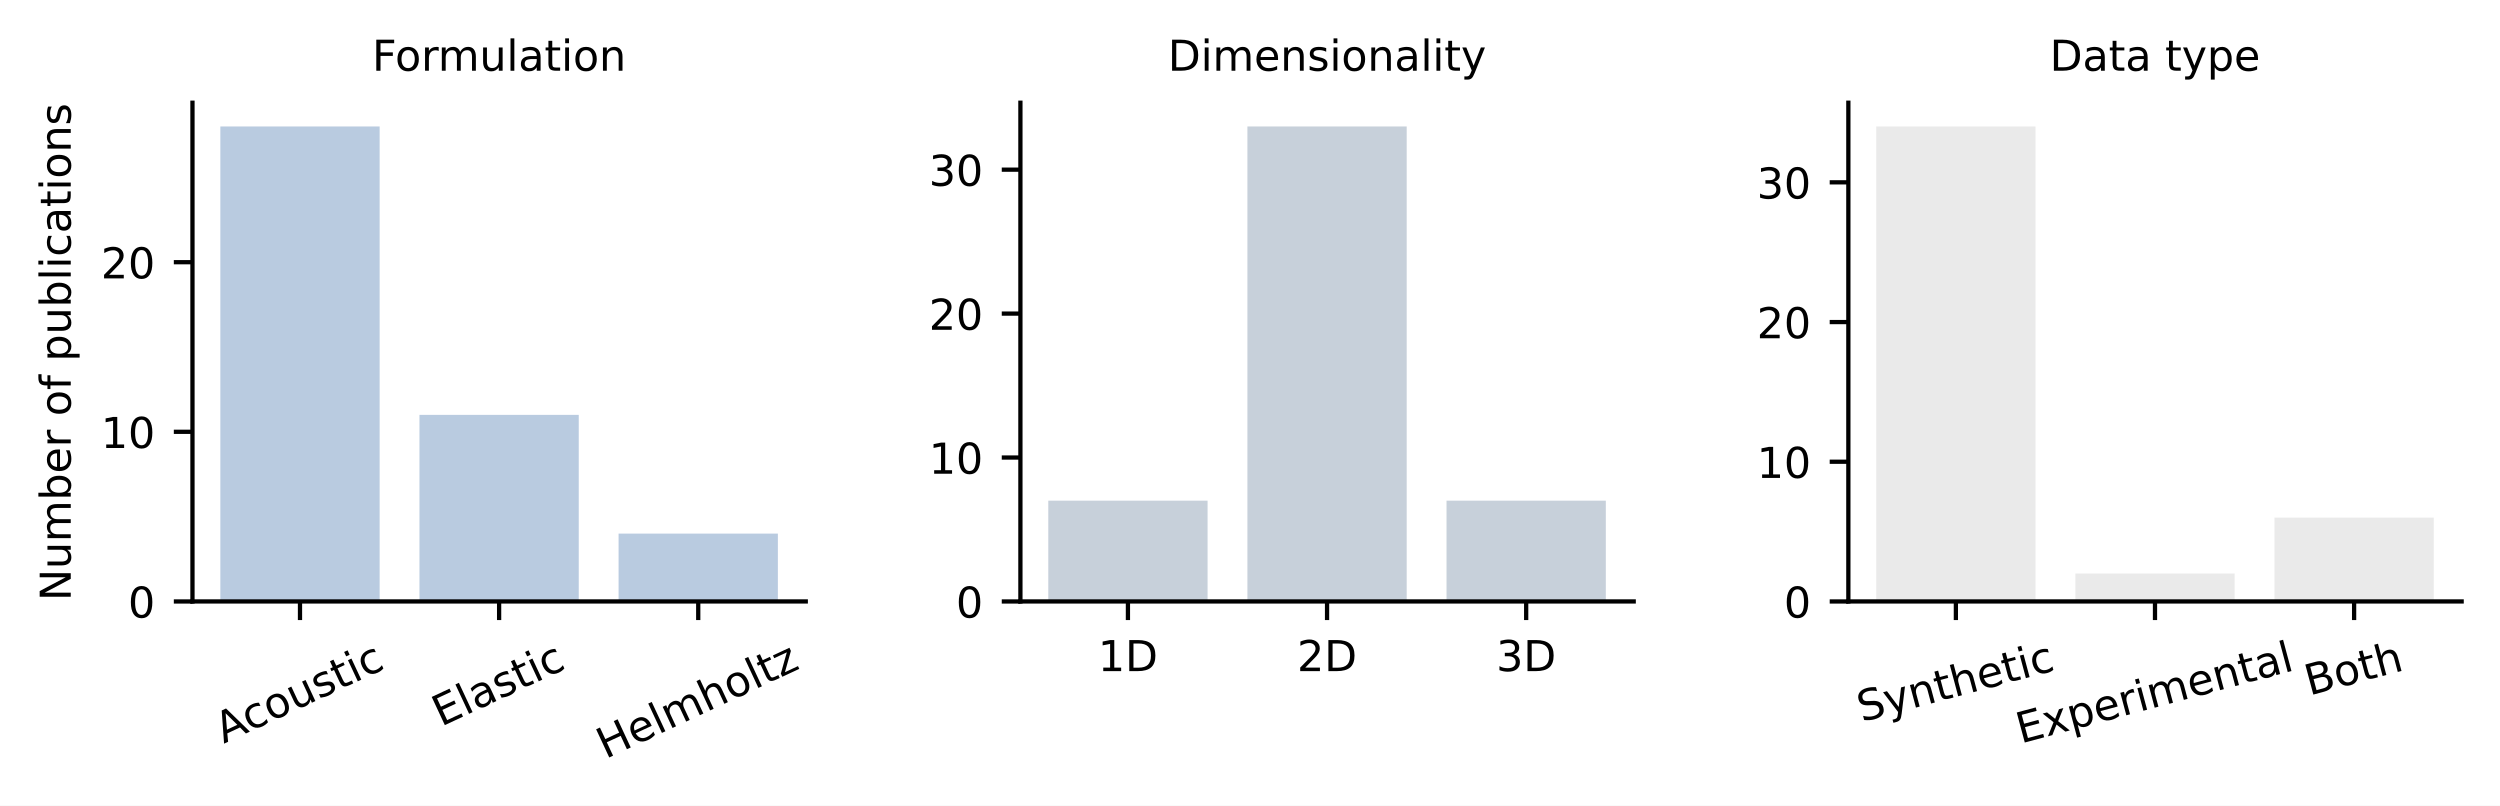
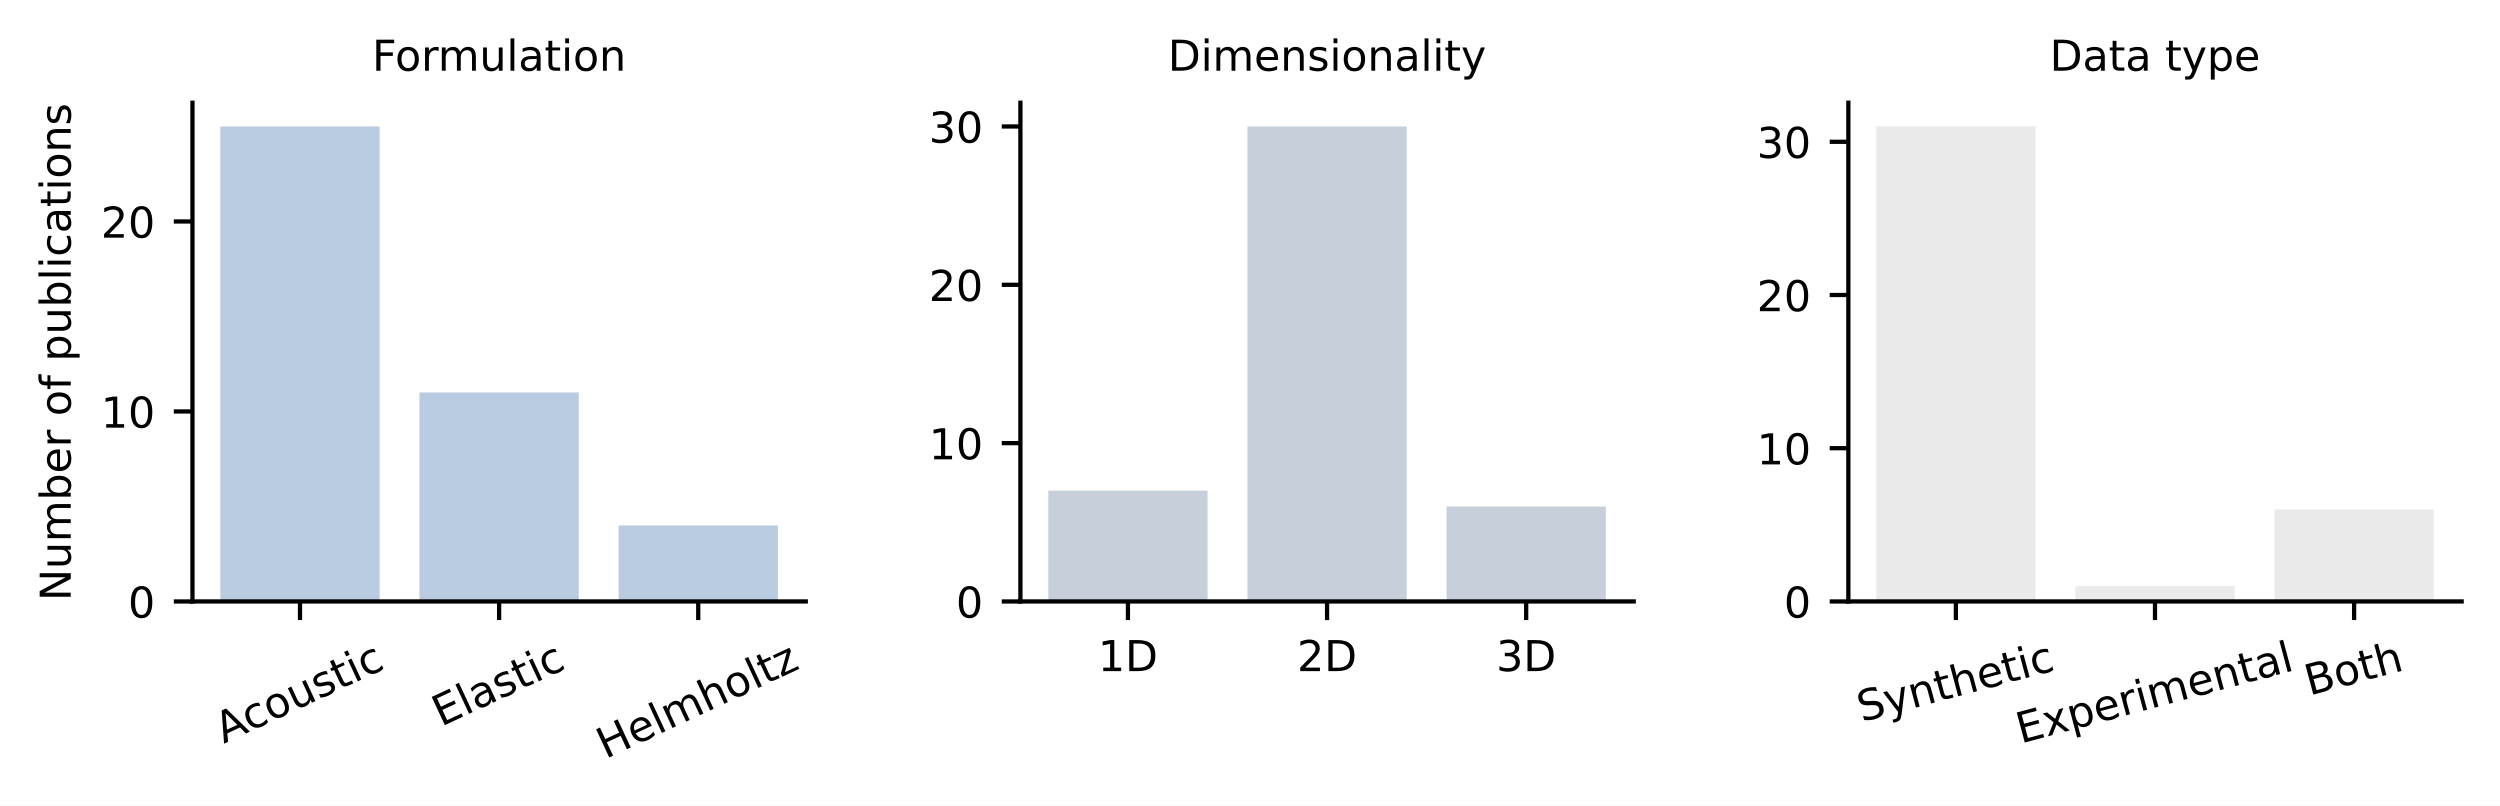
<svg xmlns="http://www.w3.org/2000/svg" xmlns:xlink="http://www.w3.org/1999/xlink" width="469.202pt" height="151.202pt" viewBox="0 0 469.202 151.202" version="1.1">
  <defs>
    <style type="text/css">*{stroke-linejoin: round; stroke-linecap: butt}</style>
  </defs>
  <g id="figure_1">
    <g id="patch_1">
      <path d="M 0 151.202  L 469.202 151.202  L 469.202 0  L 0 0  z " style="fill: #ffffff" />
    </g>
    <g id="axes_1">
      <g id="patch_2">
        <path d="M 36.123 112.879  L 151.225 112.879  L 151.225 19.279  L 36.123 19.279  z " style="fill: #ffffff" />
      </g>
      <g id="patch_3">
-         <path d="M 41.354 112.879  L 71.251 112.879  L 71.251 23.736  L 41.354 23.736  z " clip-path="url(#pc76e7a7f6c)" style="fill: #b9cbe0" />
+         <path d="M 41.354 112.879  L 71.251 112.879  L 71.251 23.736  L 41.354 23.736  z " clip-path="url(#p211650aefa)" style="fill: #b9cbe0" />
      </g>
      <g id="patch_4">
-         <path d="M 78.725 112.879  L 108.622 112.879  L 108.622 77.858  L 78.725 77.858  z " clip-path="url(#pc76e7a7f6c)" style="fill: #b9cbe0" />
+         <path d="M 78.725 112.879  L 108.622 112.879  L 108.622 73.656  L 78.725 73.656  z " clip-path="url(#p211650aefa)" style="fill: #b9cbe0" />
      </g>
      <g id="patch_5">
-         <path d="M 116.096 112.879  L 145.993 112.879  L 145.993 100.144  L 116.096 100.144  z " clip-path="url(#pc76e7a7f6c)" style="fill: #b9cbe0" />
+         <path d="M 116.096 112.879  L 145.993 112.879  L 145.993 98.616  L 116.096 98.616  z " clip-path="url(#p211650aefa)" style="fill: #b9cbe0" />
      </g>
      <g id="matplotlib.axis_1">
        <g id="xtick_1">
          <g id="line2d_1">
            <defs>
-               <path id="me7024e932a" d="M 0 0  L 0 3.5  " style="stroke: #000000; stroke-width: 0.8" />
+               <path id="m14d724115b" d="M 0 0  L 0 3.5  " style="stroke: #000000; stroke-width: 0.8" />
            </defs>
            <g>
-               <use xlink:href="#me7024e932a" x="56.303" y="112.879" style="stroke: #000000; stroke-width: 0.8" />
+               <use xlink:href="#m14d724115b" x="56.303" y="112.879" style="stroke: #000000; stroke-width: 0.8" />
            </g>
          </g>
          <g id="text_1">
            <g transform="translate(42.00017 139.5969) rotate(-25) scale(0.08 -0.08)">
              <defs>
                <path id="DejaVuSans-41" d="M 2188 4044  L 1331 1722  L 3047 1722  L 2188 4044  z M 1831 4666  L 2547 4666  L 4325 0  L 3669 0  L 3244 1197  L 1141 1197  L 716 0  L 50 0  L 1831 4666  z " transform="scale(0.015625)" />
                <path id="DejaVuSans-63" d="M 3122 3366  L 3122 2828  Q 2878 2963 2633 3030  Q 2388 3097 2138 3097  Q 1578 3097 1268 2742  Q 959 2388 959 1747  Q 959 1106 1268 751  Q 1578 397 2138 397  Q 2388 397 2633 464  Q 2878 531 3122 666  L 3122 134  Q 2881 22 2623 -34  Q 2366 -91 2075 -91  Q 1284 -91 818 406  Q 353 903 353 1747  Q 353 2603 823 3093  Q 1294 3584 2113 3584  Q 2378 3584 2631 3529  Q 2884 3475 3122 3366  z " transform="scale(0.015625)" />
                <path id="DejaVuSans-6f" d="M 1959 3097  Q 1497 3097 1228 2736  Q 959 2375 959 1747  Q 959 1119 1226 758  Q 1494 397 1959 397  Q 2419 397 2687 759  Q 2956 1122 2956 1747  Q 2956 2369 2687 2733  Q 2419 3097 1959 3097  z M 1959 3584  Q 2709 3584 3137 3096  Q 3566 2609 3566 1747  Q 3566 888 3137 398  Q 2709 -91 1959 -91  Q 1206 -91 779 398  Q 353 888 353 1747  Q 353 2609 779 3096  Q 1206 3584 1959 3584  z " transform="scale(0.015625)" />
                <path id="DejaVuSans-75" d="M 544 1381  L 544 3500  L 1119 3500  L 1119 1403  Q 1119 906 1312 657  Q 1506 409 1894 409  Q 2359 409 2629 706  Q 2900 1003 2900 1516  L 2900 3500  L 3475 3500  L 3475 0  L 2900 0  L 2900 538  Q 2691 219 2414 64  Q 2138 -91 1772 -91  Q 1169 -91 856 284  Q 544 659 544 1381  z M 1991 3584  L 1991 3584  z " transform="scale(0.015625)" />
                <path id="DejaVuSans-73" d="M 2834 3397  L 2834 2853  Q 2591 2978 2328 3040  Q 2066 3103 1784 3103  Q 1356 3103 1142 2972  Q 928 2841 928 2578  Q 928 2378 1081 2264  Q 1234 2150 1697 2047  L 1894 2003  Q 2506 1872 2764 1633  Q 3022 1394 3022 966  Q 3022 478 2636 193  Q 2250 -91 1575 -91  Q 1294 -91 989 -36  Q 684 19 347 128  L 347 722  Q 666 556 975 473  Q 1284 391 1588 391  Q 1994 391 2212 530  Q 2431 669 2431 922  Q 2431 1156 2273 1281  Q 2116 1406 1581 1522  L 1381 1569  Q 847 1681 609 1914  Q 372 2147 372 2553  Q 372 3047 722 3315  Q 1072 3584 1716 3584  Q 2034 3584 2315 3537  Q 2597 3491 2834 3397  z " transform="scale(0.015625)" />
                <path id="DejaVuSans-74" d="M 1172 4494  L 1172 3500  L 2356 3500  L 2356 3053  L 1172 3053  L 1172 1153  Q 1172 725 1289 603  Q 1406 481 1766 481  L 2356 481  L 2356 0  L 1766 0  Q 1100 0 847 248  Q 594 497 594 1153  L 594 3053  L 172 3053  L 172 3500  L 594 3500  L 594 4494  L 1172 4494  z " transform="scale(0.015625)" />
                <path id="DejaVuSans-69" d="M 603 3500  L 1178 3500  L 1178 0  L 603 0  L 603 3500  z M 603 4863  L 1178 4863  L 1178 4134  L 603 4134  L 603 4863  z " transform="scale(0.015625)" />
              </defs>
              <use xlink:href="#DejaVuSans-41" />
              <use xlink:href="#DejaVuSans-63" x="66.658" />
              <use xlink:href="#DejaVuSans-6f" x="121.639" />
              <use xlink:href="#DejaVuSans-75" x="182.82" />
              <use xlink:href="#DejaVuSans-73" x="246.199" />
              <use xlink:href="#DejaVuSans-74" x="298.299" />
              <use xlink:href="#DejaVuSans-69" x="337.508" />
              <use xlink:href="#DejaVuSans-63" x="365.291" />
            </g>
          </g>
        </g>
        <g id="xtick_2">
          <g id="line2d_2">
            <g>
-               <use xlink:href="#me7024e932a" x="93.674" y="112.879" style="stroke: #000000; stroke-width: 0.8" />
+               <use xlink:href="#m14d724115b" x="93.674" y="112.879" style="stroke: #000000; stroke-width: 0.8" />
            </g>
          </g>
          <g id="text_2">
            <g transform="translate(82.7772 136.4204) rotate(-25) scale(0.08 -0.08)">
              <defs>
                <path id="DejaVuSans-45" d="M 628 4666  L 3578 4666  L 3578 4134  L 1259 4134  L 1259 2753  L 3481 2753  L 3481 2222  L 1259 2222  L 1259 531  L 3634 531  L 3634 0  L 628 0  L 628 4666  z " transform="scale(0.015625)" />
                <path id="DejaVuSans-6c" d="M 603 4863  L 1178 4863  L 1178 0  L 603 0  L 603 4863  z " transform="scale(0.015625)" />
                <path id="DejaVuSans-61" d="M 2194 1759  Q 1497 1759 1228 1600  Q 959 1441 959 1056  Q 959 750 1161 570  Q 1363 391 1709 391  Q 2188 391 2477 730  Q 2766 1069 2766 1631  L 2766 1759  L 2194 1759  z M 3341 1997  L 3341 0  L 2766 0  L 2766 531  Q 2569 213 2275 61  Q 1981 -91 1556 -91  Q 1019 -91 701 211  Q 384 513 384 1019  Q 384 1609 779 1909  Q 1175 2209 1959 2209  L 2766 2209  L 2766 2266  Q 2766 2663 2505 2880  Q 2244 3097 1772 3097  Q 1472 3097 1187 3025  Q 903 2953 641 2809  L 641 3341  Q 956 3463 1253 3523  Q 1550 3584 1831 3584  Q 2591 3584 2966 3190  Q 3341 2797 3341 1997  z " transform="scale(0.015625)" />
              </defs>
              <use xlink:href="#DejaVuSans-45" />
              <use xlink:href="#DejaVuSans-6c" x="63.184" />
              <use xlink:href="#DejaVuSans-61" x="90.967" />
              <use xlink:href="#DejaVuSans-73" x="152.246" />
              <use xlink:href="#DejaVuSans-74" x="204.346" />
              <use xlink:href="#DejaVuSans-69" x="243.555" />
              <use xlink:href="#DejaVuSans-63" x="271.338" />
            </g>
          </g>
        </g>
        <g id="xtick_3">
          <g id="line2d_3">
            <g>
-               <use xlink:href="#me7024e932a" x="131.045" y="112.879" style="stroke: #000000; stroke-width: 0.8" />
+               <use xlink:href="#m14d724115b" x="131.045" y="112.879" style="stroke: #000000; stroke-width: 0.8" />
            </g>
          </g>
          <g id="text_3">
            <g transform="translate(113.6358 142.494) rotate(-25) scale(0.08 -0.08)">
              <defs>
                <path id="DejaVuSans-48" d="M 628 4666  L 1259 4666  L 1259 2753  L 3553 2753  L 3553 4666  L 4184 4666  L 4184 0  L 3553 0  L 3553 2222  L 1259 2222  L 1259 0  L 628 0  L 628 4666  z " transform="scale(0.015625)" />
                <path id="DejaVuSans-65" d="M 3597 1894  L 3597 1613  L 953 1613  Q 991 1019 1311 708  Q 1631 397 2203 397  Q 2534 397 2845 478  Q 3156 559 3463 722  L 3463 178  Q 3153 47 2828 -22  Q 2503 -91 2169 -91  Q 1331 -91 842 396  Q 353 884 353 1716  Q 353 2575 817 3079  Q 1281 3584 2069 3584  Q 2775 3584 3186 3129  Q 3597 2675 3597 1894  z M 3022 2063  Q 3016 2534 2758 2815  Q 2500 3097 2075 3097  Q 1594 3097 1305 2825  Q 1016 2553 972 2059  L 3022 2063  z " transform="scale(0.015625)" />
                <path id="DejaVuSans-6d" d="M 3328 2828  Q 3544 3216 3844 3400  Q 4144 3584 4550 3584  Q 5097 3584 5394 3201  Q 5691 2819 5691 2113  L 5691 0  L 5113 0  L 5113 2094  Q 5113 2597 4934 2840  Q 4756 3084 4391 3084  Q 3944 3084 3684 2787  Q 3425 2491 3425 1978  L 3425 0  L 2847 0  L 2847 2094  Q 2847 2600 2669 2842  Q 2491 3084 2119 3084  Q 1678 3084 1418 2786  Q 1159 2488 1159 1978  L 1159 0  L 581 0  L 581 3500  L 1159 3500  L 1159 2956  Q 1356 3278 1631 3431  Q 1906 3584 2284 3584  Q 2666 3584 2933 3390  Q 3200 3197 3328 2828  z " transform="scale(0.015625)" />
                <path id="DejaVuSans-68" d="M 3513 2113  L 3513 0  L 2938 0  L 2938 2094  Q 2938 2591 2744 2837  Q 2550 3084 2163 3084  Q 1697 3084 1428 2787  Q 1159 2491 1159 1978  L 1159 0  L 581 0  L 581 4863  L 1159 4863  L 1159 2956  Q 1366 3272 1645 3428  Q 1925 3584 2291 3584  Q 2894 3584 3203 3211  Q 3513 2838 3513 2113  z " transform="scale(0.015625)" />
                <path id="DejaVuSans-7a" d="M 353 3500  L 3084 3500  L 3084 2975  L 922 459  L 3084 459  L 3084 0  L 275 0  L 275 525  L 2438 3041  L 353 3041  L 353 3500  z " transform="scale(0.015625)" />
              </defs>
              <use xlink:href="#DejaVuSans-48" />
              <use xlink:href="#DejaVuSans-65" x="75.195" />
              <use xlink:href="#DejaVuSans-6c" x="136.719" />
              <use xlink:href="#DejaVuSans-6d" x="164.502" />
              <use xlink:href="#DejaVuSans-68" x="261.914" />
              <use xlink:href="#DejaVuSans-6f" x="325.293" />
              <use xlink:href="#DejaVuSans-6c" x="386.475" />
              <use xlink:href="#DejaVuSans-74" x="414.258" />
              <use xlink:href="#DejaVuSans-7a" x="453.467" />
            </g>
          </g>
        </g>
      </g>
      <g id="matplotlib.axis_2">
        <g id="ytick_1">
          <g id="line2d_4">
            <defs>
-               <path id="mb2e6229499" d="M 0 0  L -3.5 0  " style="stroke: #000000; stroke-width: 0.8" />
+               <path id="ma1c629968a" d="M 0 0  L -3.5 0  " style="stroke: #000000; stroke-width: 0.8" />
            </defs>
            <g>
-               <use xlink:href="#mb2e6229499" x="36.123" y="112.879" style="stroke: #000000; stroke-width: 0.8" />
+               <use xlink:href="#ma1c629968a" x="36.123" y="112.879" style="stroke: #000000; stroke-width: 0.8" />
            </g>
          </g>
          <g id="text_4">
            <g transform="translate(24.0325 115.9181) scale(0.08 -0.08)">
              <defs>
                <path id="DejaVuSans-30" d="M 2034 4250  Q 1547 4250 1301 3770  Q 1056 3291 1056 2328  Q 1056 1369 1301 889  Q 1547 409 2034 409  Q 2525 409 2770 889  Q 3016 1369 3016 2328  Q 3016 3291 2770 3770  Q 2525 4250 2034 4250  z M 2034 4750  Q 2819 4750 3233 4129  Q 3647 3509 3647 2328  Q 3647 1150 3233 529  Q 2819 -91 2034 -91  Q 1250 -91 836 529  Q 422 1150 422 2328  Q 422 3509 836 4129  Q 1250 4750 2034 4750  z " transform="scale(0.015625)" />
              </defs>
              <use xlink:href="#DejaVuSans-30" />
            </g>
          </g>
        </g>
        <g id="ytick_2">
          <g id="line2d_5">
            <g>
-               <use xlink:href="#mb2e6229499" x="36.123" y="81.042" style="stroke: #000000; stroke-width: 0.8" />
+               <use xlink:href="#ma1c629968a" x="36.123" y="77.222" style="stroke: #000000; stroke-width: 0.8" />
            </g>
          </g>
          <g id="text_5">
-             <g transform="translate(18.9425 84.08139) scale(0.08 -0.08)">
+             <g transform="translate(18.9425 80.26098) scale(0.08 -0.08)">
              <defs>
                <path id="DejaVuSans-31" d="M 794 531  L 1825 531  L 1825 4091  L 703 3866  L 703 4441  L 1819 4666  L 2450 4666  L 2450 531  L 3481 531  L 3481 0  L 794 0  L 794 531  z " transform="scale(0.015625)" />
              </defs>
              <use xlink:href="#DejaVuSans-31" />
              <use xlink:href="#DejaVuSans-30" x="63.623" />
            </g>
          </g>
        </g>
        <g id="ytick_3">
          <g id="line2d_6">
            <g>
-               <use xlink:href="#mb2e6229499" x="36.123" y="49.205" style="stroke: #000000; stroke-width: 0.8" />
+               <use xlink:href="#ma1c629968a" x="36.123" y="41.564" style="stroke: #000000; stroke-width: 0.8" />
            </g>
          </g>
          <g id="text_6">
-             <g transform="translate(18.9425 52.24466) scale(0.08 -0.08)">
+             <g transform="translate(18.9425 44.60384) scale(0.08 -0.08)">
              <defs>
                <path id="DejaVuSans-32" d="M 1228 531  L 3431 531  L 3431 0  L 469 0  L 469 531  Q 828 903 1448 1529  Q 2069 2156 2228 2338  Q 2531 2678 2651 2914  Q 2772 3150 2772 3378  Q 2772 3750 2511 3984  Q 2250 4219 1831 4219  Q 1534 4219 1204 4116  Q 875 4013 500 3803  L 500 4441  Q 881 4594 1212 4672  Q 1544 4750 1819 4750  Q 2544 4750 2975 4387  Q 3406 4025 3406 3419  Q 3406 3131 3298 2873  Q 3191 2616 2906 2266  Q 2828 2175 2409 1742  Q 1991 1309 1228 531  z " transform="scale(0.015625)" />
              </defs>
              <use xlink:href="#DejaVuSans-32" />
              <use xlink:href="#DejaVuSans-30" x="63.623" />
            </g>
          </g>
        </g>
        <g id="text_7">
          <g transform="translate(13.27875 112.7781) rotate(-90) scale(0.08 -0.08)">
            <defs>
              <path id="DejaVuSans-4e" d="M 628 4666  L 1478 4666  L 3547 763  L 3547 4666  L 4159 4666  L 4159 0  L 3309 0  L 1241 3903  L 1241 0  L 628 0  L 628 4666  z " transform="scale(0.015625)" />
              <path id="DejaVuSans-62" d="M 3116 1747  Q 3116 2381 2855 2742  Q 2594 3103 2138 3103  Q 1681 3103 1420 2742  Q 1159 2381 1159 1747  Q 1159 1113 1420 752  Q 1681 391 2138 391  Q 2594 391 2855 752  Q 3116 1113 3116 1747  z M 1159 2969  Q 1341 3281 1617 3432  Q 1894 3584 2278 3584  Q 2916 3584 3314 3078  Q 3713 2572 3713 1747  Q 3713 922 3314 415  Q 2916 -91 2278 -91  Q 1894 -91 1617 61  Q 1341 213 1159 525  L 1159 0  L 581 0  L 581 4863  L 1159 4863  L 1159 2969  z " transform="scale(0.015625)" />
              <path id="DejaVuSans-72" d="M 2631 2963  Q 2534 3019 2420 3045  Q 2306 3072 2169 3072  Q 1681 3072 1420 2755  Q 1159 2438 1159 1844  L 1159 0  L 581 0  L 581 3500  L 1159 3500  L 1159 2956  Q 1341 3275 1631 3429  Q 1922 3584 2338 3584  Q 2397 3584 2469 3576  Q 2541 3569 2628 3553  L 2631 2963  z " transform="scale(0.015625)" />
              <path id="DejaVuSans-20" transform="scale(0.015625)" />
              <path id="DejaVuSans-66" d="M 2375 4863  L 2375 4384  L 1825 4384  Q 1516 4384 1395 4259  Q 1275 4134 1275 3809  L 1275 3500  L 2222 3500  L 2222 3053  L 1275 3053  L 1275 0  L 697 0  L 697 3053  L 147 3053  L 147 3500  L 697 3500  L 697 3744  Q 697 4328 969 4595  Q 1241 4863 1831 4863  L 2375 4863  z " transform="scale(0.015625)" />
              <path id="DejaVuSans-70" d="M 1159 525  L 1159 -1331  L 581 -1331  L 581 3500  L 1159 3500  L 1159 2969  Q 1341 3281 1617 3432  Q 1894 3584 2278 3584  Q 2916 3584 3314 3078  Q 3713 2572 3713 1747  Q 3713 922 3314 415  Q 2916 -91 2278 -91  Q 1894 -91 1617 61  Q 1341 213 1159 525  z M 3116 1747  Q 3116 2381 2855 2742  Q 2594 3103 2138 3103  Q 1681 3103 1420 2742  Q 1159 2381 1159 1747  Q 1159 1113 1420 752  Q 1681 391 2138 391  Q 2594 391 2855 752  Q 3116 1113 3116 1747  z " transform="scale(0.015625)" />
              <path id="DejaVuSans-6e" d="M 3513 2113  L 3513 0  L 2938 0  L 2938 2094  Q 2938 2591 2744 2837  Q 2550 3084 2163 3084  Q 1697 3084 1428 2787  Q 1159 2491 1159 1978  L 1159 0  L 581 0  L 581 3500  L 1159 3500  L 1159 2956  Q 1366 3272 1645 3428  Q 1925 3584 2291 3584  Q 2894 3584 3203 3211  Q 3513 2838 3513 2113  z " transform="scale(0.015625)" />
            </defs>
            <use xlink:href="#DejaVuSans-4e" />
            <use xlink:href="#DejaVuSans-75" x="74.805" />
            <use xlink:href="#DejaVuSans-6d" x="138.184" />
            <use xlink:href="#DejaVuSans-62" x="235.596" />
            <use xlink:href="#DejaVuSans-65" x="299.072" />
            <use xlink:href="#DejaVuSans-72" x="360.596" />
            <use xlink:href="#DejaVuSans-20" x="401.709" />
            <use xlink:href="#DejaVuSans-6f" x="433.496" />
            <use xlink:href="#DejaVuSans-66" x="494.678" />
            <use xlink:href="#DejaVuSans-20" x="529.883" />
            <use xlink:href="#DejaVuSans-70" x="561.67" />
            <use xlink:href="#DejaVuSans-75" x="625.146" />
            <use xlink:href="#DejaVuSans-62" x="688.525" />
            <use xlink:href="#DejaVuSans-6c" x="752.002" />
            <use xlink:href="#DejaVuSans-69" x="779.785" />
            <use xlink:href="#DejaVuSans-63" x="807.568" />
            <use xlink:href="#DejaVuSans-61" x="862.549" />
            <use xlink:href="#DejaVuSans-74" x="923.828" />
            <use xlink:href="#DejaVuSans-69" x="963.037" />
            <use xlink:href="#DejaVuSans-6f" x="990.82" />
            <use xlink:href="#DejaVuSans-6e" x="1052.002" />
            <use xlink:href="#DejaVuSans-73" x="1115.381" />
          </g>
        </g>
      </g>
      <g id="patch_6">
        <path d="M 36.123 112.879  L 36.123 19.279  " style="fill: none; stroke: #000000; stroke-width: 0.8; stroke-linejoin: miter; stroke-linecap: square" />
      </g>
      <g id="patch_7">
        <path d="M 36.123 112.879  L 151.225 112.879  " style="fill: none; stroke: #000000; stroke-width: 0.8; stroke-linejoin: miter; stroke-linecap: square" />
      </g>
      <g id="text_8">
        <g transform="translate(69.84073 13.27875) scale(0.08 -0.08)">
          <defs>
            <path id="DejaVuSans-46" d="M 628 4666  L 3309 4666  L 3309 4134  L 1259 4134  L 1259 2759  L 3109 2759  L 3109 2228  L 1259 2228  L 1259 0  L 628 0  L 628 4666  z " transform="scale(0.015625)" />
          </defs>
          <use xlink:href="#DejaVuSans-46" />
          <use xlink:href="#DejaVuSans-6f" x="53.895" />
          <use xlink:href="#DejaVuSans-72" x="115.076" />
          <use xlink:href="#DejaVuSans-6d" x="154.439" />
          <use xlink:href="#DejaVuSans-75" x="251.852" />
          <use xlink:href="#DejaVuSans-6c" x="315.23" />
          <use xlink:href="#DejaVuSans-61" x="343.014" />
          <use xlink:href="#DejaVuSans-74" x="404.293" />
          <use xlink:href="#DejaVuSans-69" x="443.502" />
          <use xlink:href="#DejaVuSans-6f" x="471.285" />
          <use xlink:href="#DejaVuSans-6e" x="532.467" />
        </g>
      </g>
    </g>
    <g id="axes_2">
      <g id="patch_8">
        <path d="M 191.511 112.879  L 306.614 112.879  L 306.614 19.279  L 191.511 19.279  z " style="fill: #ffffff" />
      </g>
      <g id="patch_9">
-         <path d="M 196.743 112.879  L 226.64 112.879  L 226.64 93.97  L 196.743 93.97  z " clip-path="url(#pd91fc0d9cb)" style="fill: #c7d0da" />
+         <path d="M 196.743 112.879  L 226.64 112.879  L 226.64 92.079  L 196.743 92.079  z " clip-path="url(#p46f00adc19)" style="fill: #c7d0da" />
      </g>
      <g id="patch_10">
-         <path d="M 234.114 112.879  L 264.011 112.879  L 264.011 23.736  L 234.114 23.736  z " clip-path="url(#pd91fc0d9cb)" style="fill: #c7d0da" />
+         <path d="M 234.114 112.879  L 264.011 112.879  L 264.011 23.736  L 234.114 23.736  z " clip-path="url(#p46f00adc19)" style="fill: #c7d0da" />
      </g>
      <g id="patch_11">
-         <path d="M 271.485 112.879  L 301.382 112.879  L 301.382 93.97  L 271.485 93.97  z " clip-path="url(#pd91fc0d9cb)" style="fill: #c7d0da" />
+         <path d="M 271.485 112.879  L 301.382 112.879  L 301.382 95.05  L 271.485 95.05  z " clip-path="url(#p46f00adc19)" style="fill: #c7d0da" />
      </g>
      <g id="matplotlib.axis_3">
        <g id="xtick_4">
          <g id="line2d_7">
            <g>
-               <use xlink:href="#me7024e932a" x="211.691" y="112.879" style="stroke: #000000; stroke-width: 0.8" />
+               <use xlink:href="#m14d724115b" x="211.691" y="112.879" style="stroke: #000000; stroke-width: 0.8" />
            </g>
          </g>
          <g id="text_9">
            <g transform="translate(206.0665 125.9575) scale(0.08 -0.08)">
              <defs>
                <path id="DejaVuSans-44" d="M 1259 4147  L 1259 519  L 2022 519  Q 2988 519 3436 956  Q 3884 1394 3884 2338  Q 3884 3275 3436 3711  Q 2988 4147 2022 4147  L 1259 4147  z M 628 4666  L 1925 4666  Q 3281 4666 3915 4102  Q 4550 3538 4550 2338  Q 4550 1131 3912 565  Q 3275 0 1925 0  L 628 0  L 628 4666  z " transform="scale(0.015625)" />
              </defs>
              <use xlink:href="#DejaVuSans-31" />
              <use xlink:href="#DejaVuSans-44" x="63.623" />
            </g>
          </g>
        </g>
        <g id="xtick_5">
          <g id="line2d_8">
            <g>
-               <use xlink:href="#me7024e932a" x="249.062" y="112.879" style="stroke: #000000; stroke-width: 0.8" />
+               <use xlink:href="#m14d724115b" x="249.062" y="112.879" style="stroke: #000000; stroke-width: 0.8" />
            </g>
          </g>
          <g id="text_10">
            <g transform="translate(243.4375 125.9575) scale(0.08 -0.08)">
              <use xlink:href="#DejaVuSans-32" />
              <use xlink:href="#DejaVuSans-44" x="63.623" />
            </g>
          </g>
        </g>
        <g id="xtick_6">
          <g id="line2d_9">
            <g>
-               <use xlink:href="#me7024e932a" x="286.434" y="112.879" style="stroke: #000000; stroke-width: 0.8" />
+               <use xlink:href="#m14d724115b" x="286.434" y="112.879" style="stroke: #000000; stroke-width: 0.8" />
            </g>
          </g>
          <g id="text_11">
            <g transform="translate(280.8085 125.9575) scale(0.08 -0.08)">
              <defs>
                <path id="DejaVuSans-33" d="M 2597 2516  Q 3050 2419 3304 2112  Q 3559 1806 3559 1356  Q 3559 666 3084 287  Q 2609 -91 1734 -91  Q 1441 -91 1130 -33  Q 819 25 488 141  L 488 750  Q 750 597 1062 519  Q 1375 441 1716 441  Q 2309 441 2620 675  Q 2931 909 2931 1356  Q 2931 1769 2642 2001  Q 2353 2234 1838 2234  L 1294 2234  L 1294 2753  L 1863 2753  Q 2328 2753 2575 2939  Q 2822 3125 2822 3475  Q 2822 3834 2567 4026  Q 2313 4219 1838 4219  Q 1578 4219 1281 4162  Q 984 4106 628 3988  L 628 4550  Q 988 4650 1302 4700  Q 1616 4750 1894 4750  Q 2613 4750 3031 4423  Q 3450 4097 3450 3541  Q 3450 3153 3228 2886  Q 3006 2619 2597 2516  z " transform="scale(0.015625)" />
              </defs>
              <use xlink:href="#DejaVuSans-33" />
              <use xlink:href="#DejaVuSans-44" x="63.623" />
            </g>
          </g>
        </g>
      </g>
      <g id="matplotlib.axis_4">
        <g id="ytick_4">
          <g id="line2d_10">
            <g>
-               <use xlink:href="#mb2e6229499" x="191.511" y="112.879" style="stroke: #000000; stroke-width: 0.8" />
+               <use xlink:href="#ma1c629968a" x="191.511" y="112.879" style="stroke: #000000; stroke-width: 0.8" />
            </g>
          </g>
          <g id="text_12">
            <g transform="translate(179.4211 115.9181) scale(0.08 -0.08)">
              <use xlink:href="#DejaVuSans-30" />
            </g>
          </g>
        </g>
        <g id="ytick_5">
          <g id="line2d_11">
            <g>
-               <use xlink:href="#mb2e6229499" x="191.511" y="85.866" style="stroke: #000000; stroke-width: 0.8" />
+               <use xlink:href="#ma1c629968a" x="191.511" y="83.164" style="stroke: #000000; stroke-width: 0.8" />
            </g>
          </g>
          <g id="text_13">
-             <g transform="translate(174.3311 88.90514) scale(0.08 -0.08)">
+             <g transform="translate(174.3311 86.20384) scale(0.08 -0.08)">
              <use xlink:href="#DejaVuSans-31" />
              <use xlink:href="#DejaVuSans-30" x="63.623" />
            </g>
          </g>
        </g>
        <g id="ytick_6">
          <g id="line2d_12">
            <g>
-               <use xlink:href="#mb2e6229499" x="191.511" y="58.853" style="stroke: #000000; stroke-width: 0.8" />
+               <use xlink:href="#ma1c629968a" x="191.511" y="53.45" style="stroke: #000000; stroke-width: 0.8" />
            </g>
          </g>
          <g id="text_14">
-             <g transform="translate(174.3311 61.89215) scale(0.08 -0.08)">
+             <g transform="translate(174.3311 56.48955) scale(0.08 -0.08)">
              <use xlink:href="#DejaVuSans-32" />
              <use xlink:href="#DejaVuSans-30" x="63.623" />
            </g>
          </g>
        </g>
        <g id="ytick_7">
          <g id="line2d_13">
            <g>
-               <use xlink:href="#mb2e6229499" x="191.511" y="31.84" style="stroke: #000000; stroke-width: 0.8" />
+               <use xlink:href="#ma1c629968a" x="191.511" y="23.736" style="stroke: #000000; stroke-width: 0.8" />
            </g>
          </g>
          <g id="text_15">
-             <g transform="translate(174.3311 34.87916) scale(0.08 -0.08)">
+             <g transform="translate(174.3311 26.77527) scale(0.08 -0.08)">
              <use xlink:href="#DejaVuSans-33" />
              <use xlink:href="#DejaVuSans-30" x="63.623" />
            </g>
          </g>
        </g>
      </g>
      <g id="patch_12">
        <path d="M 191.511 112.879  L 191.511 19.279  " style="fill: none; stroke: #000000; stroke-width: 0.8; stroke-linejoin: miter; stroke-linecap: square" />
      </g>
      <g id="patch_13">
        <path d="M 191.511 112.879  L 306.614 112.879  " style="fill: none; stroke: #000000; stroke-width: 0.8; stroke-linejoin: miter; stroke-linecap: square" />
      </g>
      <g id="text_16">
        <g transform="translate(219.1919 13.27875) scale(0.08 -0.08)">
          <defs>
            <path id="DejaVuSans-79" d="M 2059 -325  Q 1816 -950 1584 -1140  Q 1353 -1331 966 -1331  L 506 -1331  L 506 -850  L 844 -850  Q 1081 -850 1212 -737  Q 1344 -625 1503 -206  L 1606 56  L 191 3500  L 800 3500  L 1894 763  L 2988 3500  L 3597 3500  L 2059 -325  z " transform="scale(0.015625)" />
          </defs>
          <use xlink:href="#DejaVuSans-44" />
          <use xlink:href="#DejaVuSans-69" x="77.002" />
          <use xlink:href="#DejaVuSans-6d" x="104.785" />
          <use xlink:href="#DejaVuSans-65" x="202.197" />
          <use xlink:href="#DejaVuSans-6e" x="263.721" />
          <use xlink:href="#DejaVuSans-73" x="327.1" />
          <use xlink:href="#DejaVuSans-69" x="379.199" />
          <use xlink:href="#DejaVuSans-6f" x="406.982" />
          <use xlink:href="#DejaVuSans-6e" x="468.164" />
          <use xlink:href="#DejaVuSans-61" x="531.543" />
          <use xlink:href="#DejaVuSans-6c" x="592.822" />
          <use xlink:href="#DejaVuSans-69" x="620.605" />
          <use xlink:href="#DejaVuSans-74" x="648.389" />
          <use xlink:href="#DejaVuSans-79" x="687.598" />
        </g>
      </g>
    </g>
    <g id="axes_3">
      <g id="patch_14">
        <path d="M 346.9 112.879  L 462.002 112.879  L 462.002 19.279  L 346.9 19.279  z " style="fill: #ffffff" />
      </g>
      <g id="patch_15">
-         <path d="M 352.132 112.879  L 382.029 112.879  L 382.029 23.736  L 352.132 23.736  z " clip-path="url(#p6c0807ef88)" style="fill: #d6d6d6; fill-opacity: 0.514" />
+         <path d="M 352.132 112.879  L 382.029 112.879  L 382.029 23.736  L 352.132 23.736  z " clip-path="url(#pf463db5415)" style="fill: #d6d6d6; fill-opacity: 0.514" />
      </g>
      <g id="patch_16">
-         <path d="M 389.503 112.879  L 419.4 112.879  L 419.4 107.635  L 389.503 107.635  z " clip-path="url(#p6c0807ef88)" style="fill: #d6d6d6; fill-opacity: 0.514" />
+         <path d="M 389.503 112.879  L 419.4 112.879  L 419.4 110.003  L 389.503 110.003  z " clip-path="url(#pf463db5415)" style="fill: #d6d6d6; fill-opacity: 0.514" />
      </g>
      <g id="patch_17">
-         <path d="M 426.874 112.879  L 456.771 112.879  L 456.771 97.148  L 426.874 97.148  z " clip-path="url(#p6c0807ef88)" style="fill: #d6d6d6; fill-opacity: 0.514" />
+         <path d="M 426.874 112.879  L 456.771 112.879  L 456.771 95.625  L 426.874 95.625  z " clip-path="url(#pf463db5415)" style="fill: #d6d6d6; fill-opacity: 0.514" />
      </g>
      <g id="matplotlib.axis_5">
        <g id="xtick_7">
          <g id="line2d_14">
            <g>
-               <use xlink:href="#me7024e932a" x="367.08" y="112.879" style="stroke: #000000; stroke-width: 0.8" />
+               <use xlink:href="#m14d724115b" x="367.08" y="112.879" style="stroke: #000000; stroke-width: 0.8" />
            </g>
          </g>
          <g id="text_17">
            <g transform="translate(349.41 135.526) rotate(-15) scale(0.08 -0.08)">
              <defs>
                <path id="DejaVuSans-53" d="M 3425 4513  L 3425 3897  Q 3066 4069 2747 4153  Q 2428 4238 2131 4238  Q 1616 4238 1336 4038  Q 1056 3838 1056 3469  Q 1056 3159 1242 3001  Q 1428 2844 1947 2747  L 2328 2669  Q 3034 2534 3370 2195  Q 3706 1856 3706 1288  Q 3706 609 3251 259  Q 2797 -91 1919 -91  Q 1588 -91 1214 -16  Q 841 59 441 206  L 441 856  Q 825 641 1194 531  Q 1563 422 1919 422  Q 2459 422 2753 634  Q 3047 847 3047 1241  Q 3047 1584 2836 1778  Q 2625 1972 2144 2069  L 1759 2144  Q 1053 2284 737 2584  Q 422 2884 422 3419  Q 422 4038 858 4394  Q 1294 4750 2059 4750  Q 2388 4750 2728 4690  Q 3069 4631 3425 4513  z " transform="scale(0.015625)" />
              </defs>
              <use xlink:href="#DejaVuSans-53" />
              <use xlink:href="#DejaVuSans-79" x="63.477" />
              <use xlink:href="#DejaVuSans-6e" x="122.656" />
              <use xlink:href="#DejaVuSans-74" x="186.035" />
              <use xlink:href="#DejaVuSans-68" x="225.244" />
              <use xlink:href="#DejaVuSans-65" x="288.623" />
              <use xlink:href="#DejaVuSans-74" x="350.146" />
              <use xlink:href="#DejaVuSans-69" x="389.355" />
              <use xlink:href="#DejaVuSans-63" x="417.139" />
            </g>
          </g>
        </g>
        <g id="xtick_8">
          <g id="line2d_15">
            <g>
-               <use xlink:href="#me7024e932a" x="404.451" y="112.879" style="stroke: #000000; stroke-width: 0.8" />
+               <use xlink:href="#m14d724115b" x="404.451" y="112.879" style="stroke: #000000; stroke-width: 0.8" />
            </g>
          </g>
          <g id="text_18">
            <g transform="translate(379.257 139.558) rotate(-15) scale(0.08 -0.08)">
              <defs>
                <path id="DejaVuSans-78" d="M 3513 3500  L 2247 1797  L 3578 0  L 2900 0  L 1881 1375  L 863 0  L 184 0  L 1544 1831  L 300 3500  L 978 3500  L 1906 2253  L 2834 3500  L 3513 3500  z " transform="scale(0.015625)" />
              </defs>
              <use xlink:href="#DejaVuSans-45" />
              <use xlink:href="#DejaVuSans-78" x="63.184" />
              <use xlink:href="#DejaVuSans-70" x="122.363" />
              <use xlink:href="#DejaVuSans-65" x="185.84" />
              <use xlink:href="#DejaVuSans-72" x="247.363" />
              <use xlink:href="#DejaVuSans-69" x="288.477" />
              <use xlink:href="#DejaVuSans-6d" x="316.26" />
              <use xlink:href="#DejaVuSans-65" x="413.672" />
              <use xlink:href="#DejaVuSans-6e" x="475.195" />
              <use xlink:href="#DejaVuSans-74" x="538.574" />
              <use xlink:href="#DejaVuSans-61" x="577.783" />
              <use xlink:href="#DejaVuSans-6c" x="639.062" />
            </g>
          </g>
        </g>
        <g id="xtick_9">
          <g id="line2d_16">
            <g>
-               <use xlink:href="#me7024e932a" x="441.822" y="112.879" style="stroke: #000000; stroke-width: 0.8" />
+               <use xlink:href="#m14d724115b" x="441.822" y="112.879" style="stroke: #000000; stroke-width: 0.8" />
            </g>
          </g>
          <g id="text_19">
            <g transform="translate(433.4152 130.5618) rotate(-15) scale(0.08 -0.08)">
              <defs>
                <path id="DejaVuSans-42" d="M 1259 2228  L 1259 519  L 2272 519  Q 2781 519 3026 730  Q 3272 941 3272 1375  Q 3272 1813 3026 2020  Q 2781 2228 2272 2228  L 1259 2228  z M 1259 4147  L 1259 2741  L 2194 2741  Q 2656 2741 2882 2914  Q 3109 3088 3109 3444  Q 3109 3797 2882 3972  Q 2656 4147 2194 4147  L 1259 4147  z M 628 4666  L 2241 4666  Q 2963 4666 3353 4366  Q 3744 4066 3744 3513  Q 3744 3084 3544 2831  Q 3344 2578 2956 2516  Q 3422 2416 3680 2098  Q 3938 1781 3938 1306  Q 3938 681 3513 340  Q 3088 0 2303 0  L 628 0  L 628 4666  z " transform="scale(0.015625)" />
              </defs>
              <use xlink:href="#DejaVuSans-42" />
              <use xlink:href="#DejaVuSans-6f" x="68.604" />
              <use xlink:href="#DejaVuSans-74" x="129.785" />
              <use xlink:href="#DejaVuSans-68" x="168.994" />
            </g>
          </g>
        </g>
      </g>
      <g id="matplotlib.axis_6">
        <g id="ytick_8">
          <g id="line2d_17">
            <g>
-               <use xlink:href="#mb2e6229499" x="346.9" y="112.879" style="stroke: #000000; stroke-width: 0.8" />
+               <use xlink:href="#ma1c629968a" x="346.9" y="112.879" style="stroke: #000000; stroke-width: 0.8" />
            </g>
          </g>
          <g id="text_20">
            <g transform="translate(334.8098 115.9181) scale(0.08 -0.08)">
              <use xlink:href="#DejaVuSans-30" />
            </g>
          </g>
        </g>
        <g id="ytick_9">
          <g id="line2d_18">
            <g>
-               <use xlink:href="#mb2e6229499" x="346.9" y="86.66" style="stroke: #000000; stroke-width: 0.8" />
+               <use xlink:href="#ma1c629968a" x="346.9" y="84.123" style="stroke: #000000; stroke-width: 0.8" />
            </g>
          </g>
          <g id="text_21">
-             <g transform="translate(329.7198 89.69964) scale(0.08 -0.08)">
+             <g transform="translate(329.7198 87.16236) scale(0.08 -0.08)">
              <use xlink:href="#DejaVuSans-31" />
              <use xlink:href="#DejaVuSans-30" x="63.623" />
            </g>
          </g>
        </g>
        <g id="ytick_10">
          <g id="line2d_19">
            <g>
-               <use xlink:href="#mb2e6229499" x="346.9" y="60.442" style="stroke: #000000; stroke-width: 0.8" />
+               <use xlink:href="#ma1c629968a" x="346.9" y="55.367" style="stroke: #000000; stroke-width: 0.8" />
            </g>
          </g>
          <g id="text_22">
-             <g transform="translate(329.7198 63.48115) scale(0.08 -0.08)">
+             <g transform="translate(329.7198 58.4066) scale(0.08 -0.08)">
              <use xlink:href="#DejaVuSans-32" />
              <use xlink:href="#DejaVuSans-30" x="63.623" />
            </g>
          </g>
        </g>
        <g id="ytick_11">
          <g id="line2d_20">
            <g>
-               <use xlink:href="#mb2e6229499" x="346.9" y="34.223" style="stroke: #000000; stroke-width: 0.8" />
+               <use xlink:href="#ma1c629968a" x="346.9" y="26.611" style="stroke: #000000; stroke-width: 0.8" />
            </g>
          </g>
          <g id="text_23">
-             <g transform="translate(329.7198 37.26266) scale(0.08 -0.08)">
+             <g transform="translate(329.7198 29.65084) scale(0.08 -0.08)">
              <use xlink:href="#DejaVuSans-33" />
              <use xlink:href="#DejaVuSans-30" x="63.623" />
            </g>
          </g>
        </g>
      </g>
      <g id="patch_18">
        <path d="M 346.9 112.879  L 346.9 19.279  " style="fill: none; stroke: #000000; stroke-width: 0.8; stroke-linejoin: miter; stroke-linecap: square" />
      </g>
      <g id="patch_19">
        <path d="M 346.9 112.879  L 462.002 112.879  " style="fill: none; stroke: #000000; stroke-width: 0.8; stroke-linejoin: miter; stroke-linecap: square" />
      </g>
      <g id="text_24">
        <g transform="translate(384.693 13.27875) scale(0.08 -0.08)">
          <use xlink:href="#DejaVuSans-44" />
          <use xlink:href="#DejaVuSans-61" x="77.002" />
          <use xlink:href="#DejaVuSans-74" x="138.281" />
          <use xlink:href="#DejaVuSans-61" x="177.49" />
          <use xlink:href="#DejaVuSans-20" x="238.77" />
          <use xlink:href="#DejaVuSans-74" x="270.557" />
          <use xlink:href="#DejaVuSans-79" x="309.766" />
          <use xlink:href="#DejaVuSans-70" x="368.945" />
          <use xlink:href="#DejaVuSans-65" x="432.422" />
        </g>
      </g>
    </g>
  </g>
  <defs>
-     <clipPath id="pc76e7a7f6c">
+     <clipPath id="p211650aefa">
      <rect x="36.123" y="19.279" width="115.103" height="93.6" />
    </clipPath>
-     <clipPath id="pd91fc0d9cb">
+     <clipPath id="p46f00adc19">
      <rect x="191.511" y="19.279" width="115.103" height="93.6" />
    </clipPath>
-     <clipPath id="p6c0807ef88">
+     <clipPath id="pf463db5415">
      <rect x="346.9" y="19.279" width="115.103" height="93.6" />
    </clipPath>
  </defs>
</svg>
